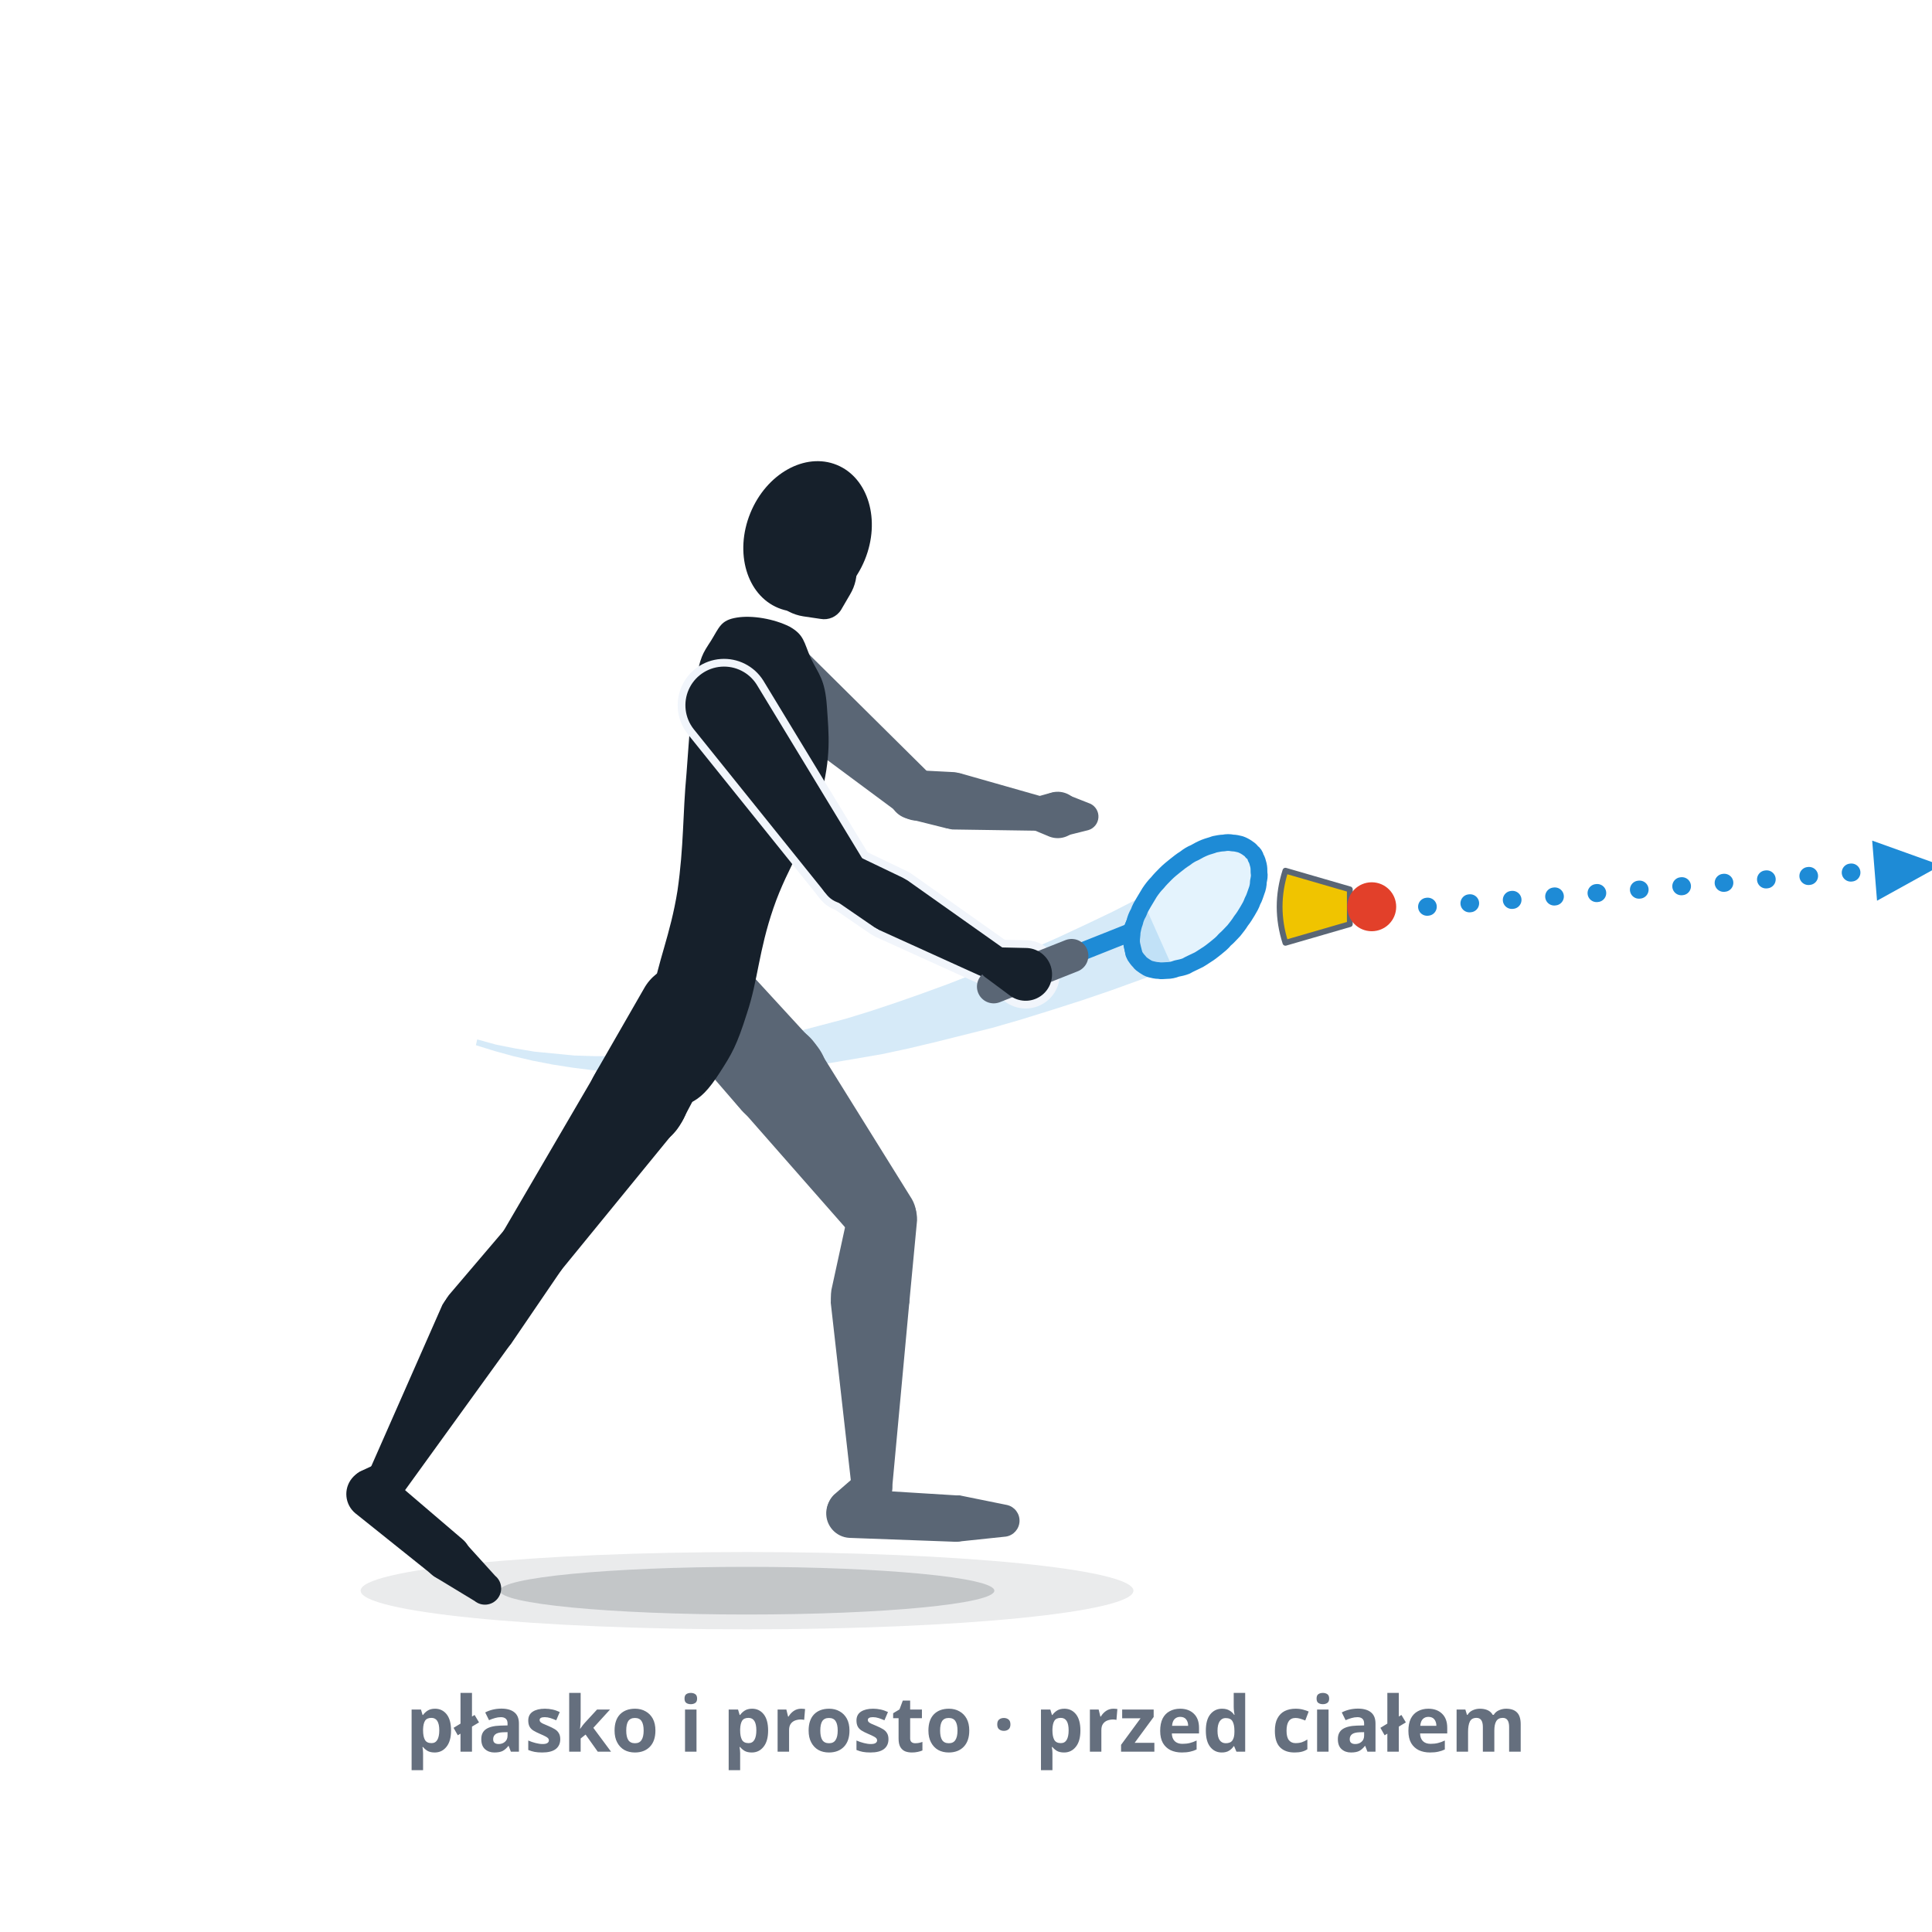
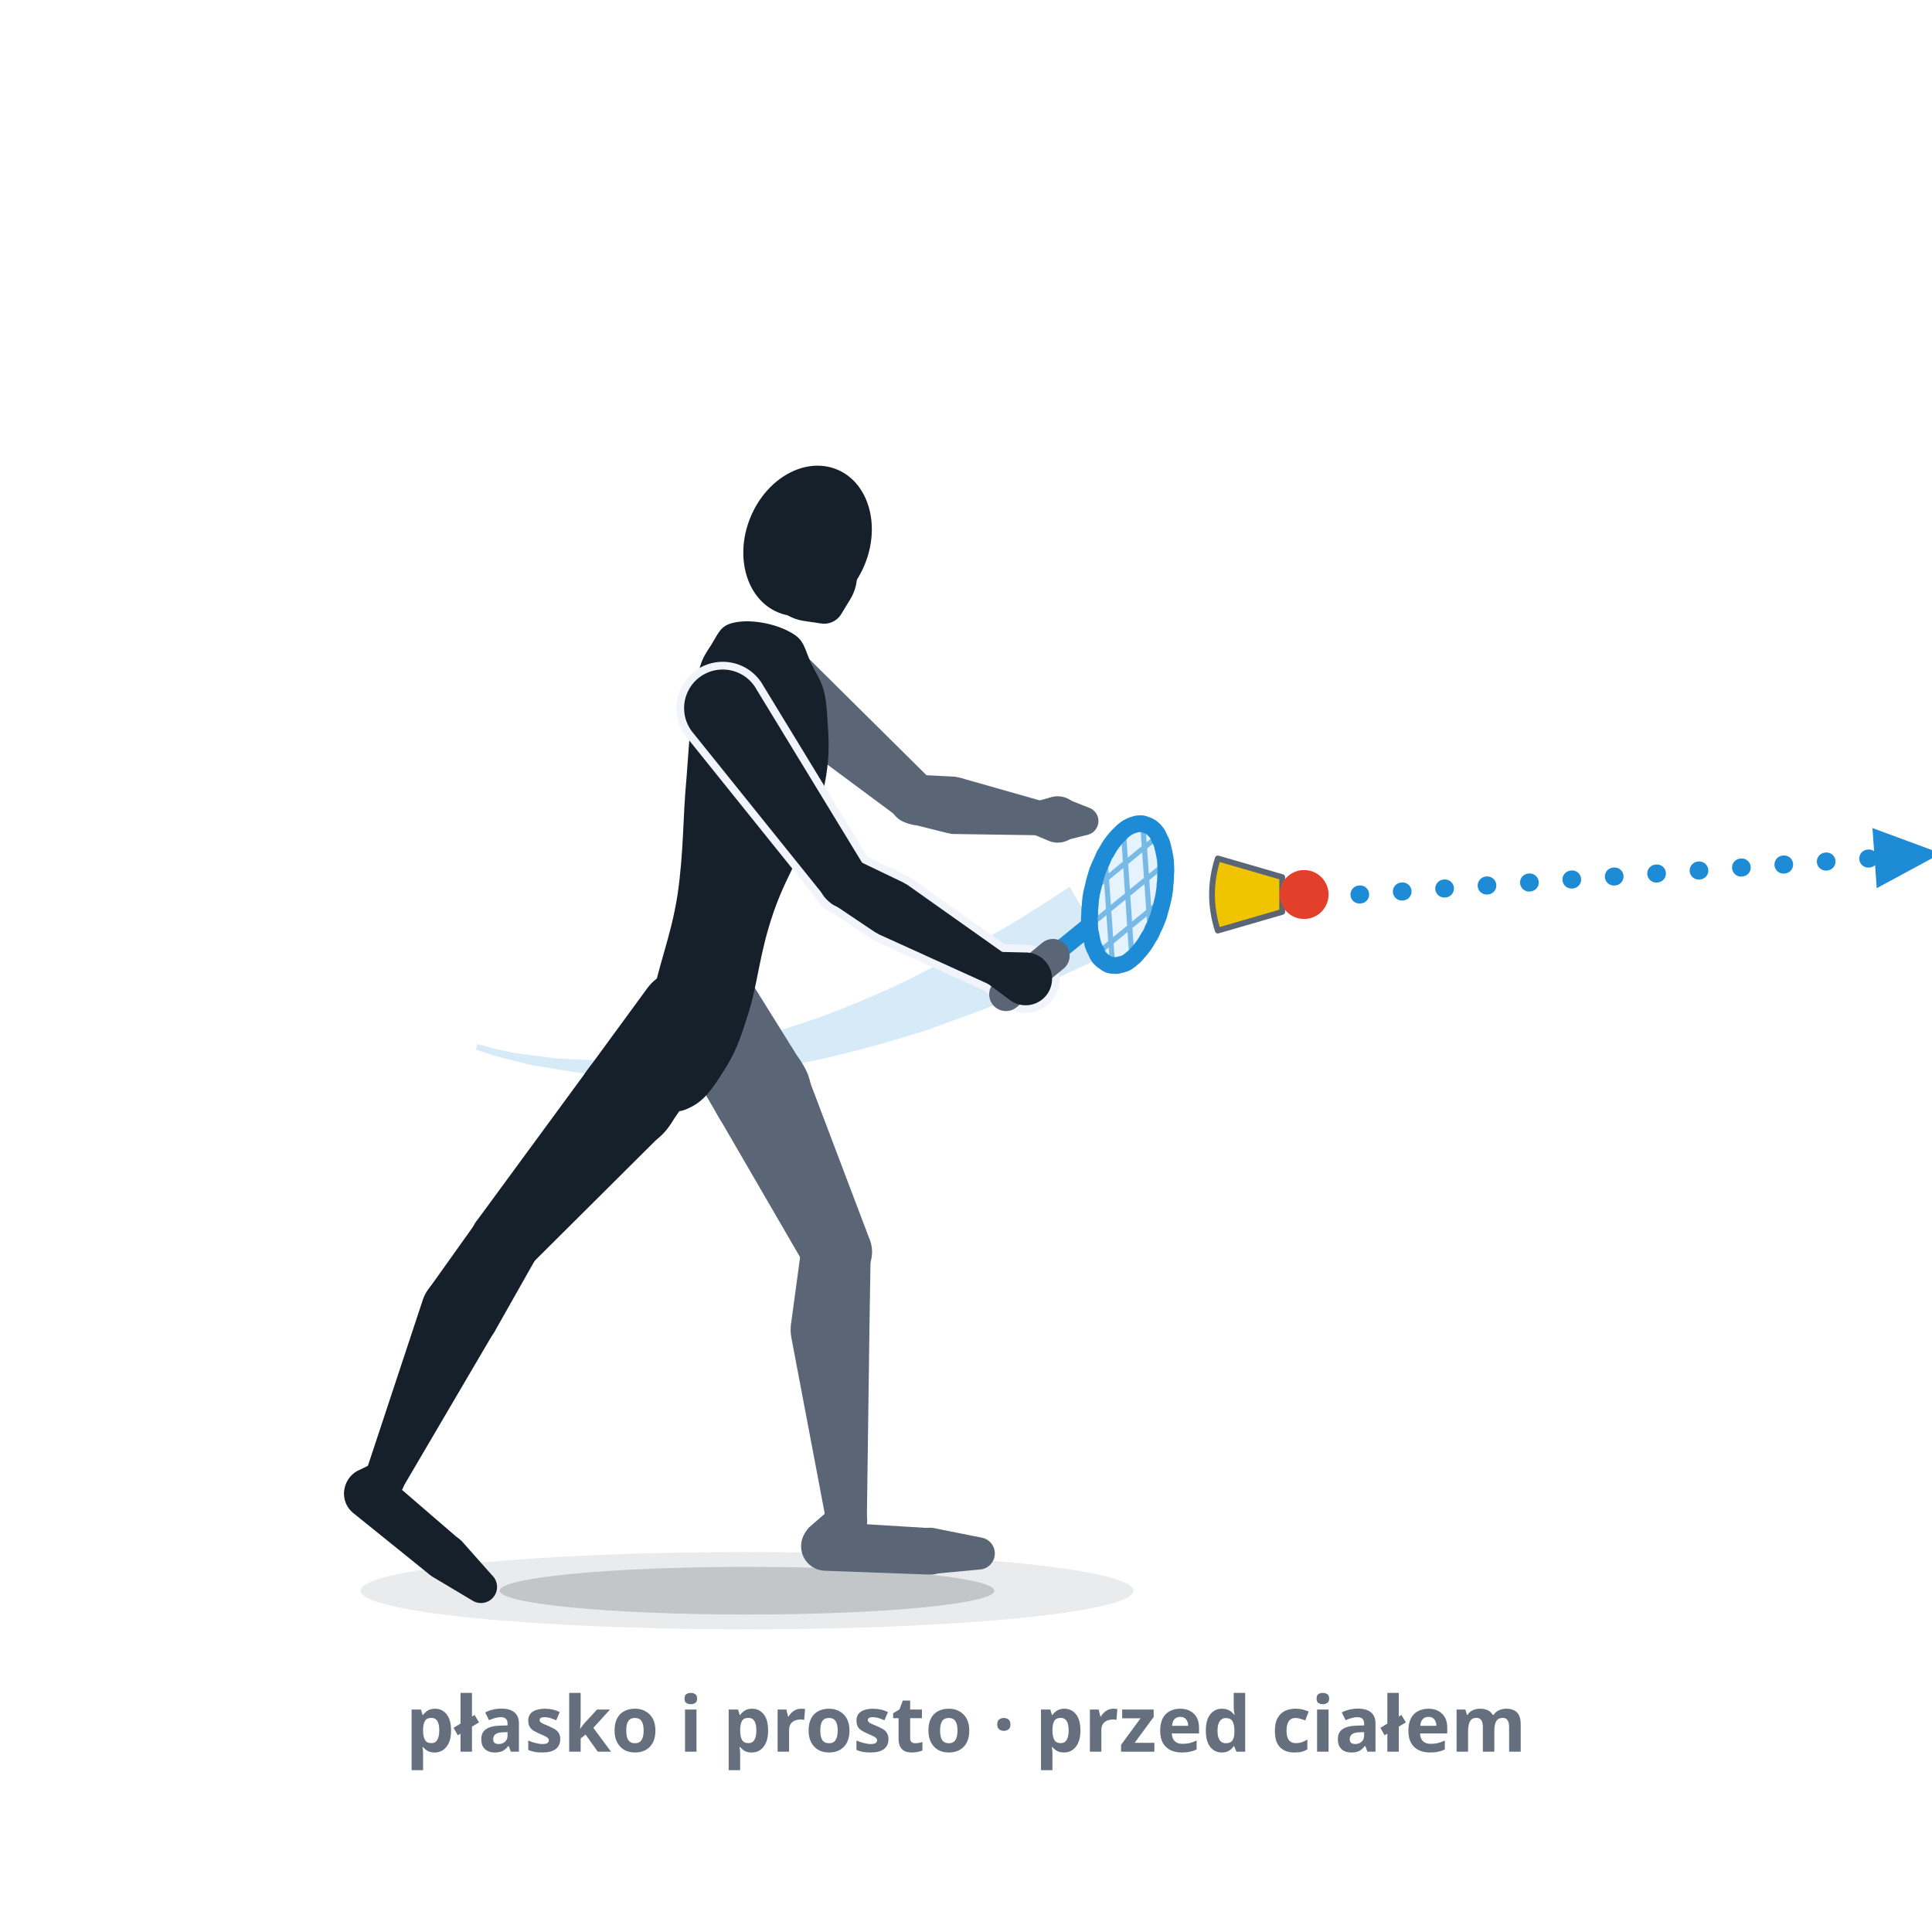
- <svg xmlns="http://www.w3.org/2000/svg" viewBox="0 0 300 300" role="img" data-quelle="figuren" aria-label="Forhend drive w chwili uderzenia: lewa stopa z przodu, ciężar na przedniej stopie, tułów zwrócony do celu. Rakieta idzie do przodu krótkim, płaskim łukiem na wysokości bioder i trafia speedera przed ciałem; ten leci płasko i prosto.">
+ <svg xmlns="http://www.w3.org/2000/svg" viewBox="0 0 300 300" role="img" data-quelle="figuren" aria-label="Drive forhendowy w chwili uderzenia: lewa stopa z przodu, ciężar na przedniej stopie, tułów zwrócony do celu. Rakieta idzie do przodu krótkim, płaskim łukiem na wysokości bioder i trafia speedera przed ciałem; ten leci płasko i prosto.">
  <style>
    .s-k{fill:var(--tinte,#16202b)}
    .s-f{fill:var(--tinte-2,#5a6675)}
    .s-x{fill:var(--flaeche-2,#f1f5fb);stroke:var(--flaeche-2,#f1f5fb);stroke-width:2.4;stroke-linejoin:round}
    .s-rf{fill:var(--primaer,#38a4f1);opacity:.14}
+     .s-rs{fill:none;stroke:var(--primaer-dunkel,#1e8bd6);stroke-width:.8;opacity:.55}
    .s-rr{fill:none;stroke:var(--primaer-dunkel,#1e8bd6);stroke-width:2.6;stroke-linejoin:round}
    .s-rh{fill:none;stroke:var(--primaer-dunkel,#1e8bd6);stroke-width:2.1;stroke-linecap:round;stroke-linejoin:round}
    .s-rsch{fill:none;stroke:var(--primaer-dunkel,#1e8bd6);stroke-width:2.8;stroke-linecap:round}
    .s-rg{fill:none;stroke:var(--tinte-2,#5a6675);stroke-width:5.2;stroke-linecap:round}
    .s-korb{fill:var(--speeder-korb,#f0c400);stroke:var(--tinte-2,#5a6675);stroke-width:.9;stroke-linejoin:round}
    .s-kappe{fill:var(--speeder-kappe,#e2402a)}
    .s-sch{fill:var(--schatten-boden,#16202b2e)}
    .s-schw{fill:var(--schatten-boden,#16202b2e);opacity:.5}
    .s-spur{fill:var(--primaer-dunkel,#1e8bd6);opacity:.18}
    .s-bahn{fill:none;stroke:var(--primaer-dunkel,#1e8bd6);stroke-width:2.8;stroke-dasharray:.1 6.5;stroke-linecap:round}
    .s-mk{fill:var(--primaer-dunkel,#1e8bd6)}
    .st{fill:var(--tinte-3,#656f7e);font:600 12px/1 system-ui,sans-serif;text-anchor:middle}
  </style>
  <defs>
    <marker id="p003" viewBox="0 0 10 10" markerWidth="4.4" markerHeight="4.4" refX="5" refY="5" orient="auto">
      <path d="M1,1.2 L9.4,5 L1,8.8 Z" class="s-mk" />
    </marker>
  </defs>
  <ellipse class="s-schw" cx="116" cy="247" rx="60" ry="6" />
  <ellipse class="s-sch" cx="116" cy="247" rx="38.4" ry="3.7" />
-   <path class="s-spur" d="M73.9,162.3L76.8,163.2L79.7,164L82.7,164.7L85.8,165.3L89,165.8L92.2,166.2L95.6,166.6L98.9,166.8L102.4,166.9L105.9,167L109.5,166.9L113.2,166.8L117,166.5L120.8,166.1L124.7,165.7L128.7,165.1L132.8,164.4L136.9,163.7L141.1,162.8L145.3,161.8L149.7,160.7L154.1,159.6L158.6,158.3L163.1,156.9L167.8,155.4L172.5,153.8L177.2,152.1L182.1,150.3L177.2,139.3L172.7,141.6L168.3,143.7L164,145.7L159.7,147.6L155.4,149.5L151.3,151.2L147.2,152.8L143.1,154.3L139.1,155.7L135.2,157L131.3,158.2L127.5,159.2L123.7,160.2L120,161.1L116.4,161.8L112.8,162.5L109.2,163L105.7,163.4L102.3,163.7L99,163.9L95.6,164L92.4,164L89.2,163.9L86.1,163.6L83,163.3L80,162.8L77,162.2L74.1,161.4Z" />
+   <path class="s-spur" d="M73.9,163L76.7,163.9L79.7,164.7L82.6,165.4L85.6,165.9L88.7,166.4L91.8,166.8L94.9,167.1L98.1,167.3L101.3,167.4L104.6,167.4L108,167.2L111.4,167L114.8,166.6L118.3,166.2L121.8,165.6L125.4,164.9L129.1,164.1L132.7,163.2L136.5,162.2L140.2,161.1L144.1,159.9L147.9,158.5L151.8,157.1L155.8,155.5L159.8,153.8L163.9,152L168,150.1L172.1,148.1L166.1,137.7L162.4,140.1L158.8,142.4L155.1,144.6L151.5,146.6L148,148.6L144.4,150.4L140.9,152.2L137.5,153.8L134,155.3L130.6,156.7L127.2,158L123.9,159.1L120.5,160.2L117.3,161.1L114,162L110.7,162.7L107.5,163.3L104.4,163.8L101.2,164.2L98.1,164.4L95,164.6L91.9,164.6L88.9,164.5L85.9,164.3L82.9,163.9L79.9,163.5L77,162.9L74.1,162.1Z" />
  <g class="s-f">
-     <path d="M103.9,159.4L114.8,172A7.7,7.7 0 1 0 126.3,161.8L115,149.5A7.4,7.4 0 0 0 103.9,159.4Z" />
-     <path d="M114.9,172L133,192.6A5.4,5.4 0 0 0 141.6,186.2L127.1,162.9A7.7,7.7 0 1 0 114.9,172Z" />
-     <path d="M131.8,187.9L129.1,200.3A6.1,6.1 0 1 0 141.2,202.2L142.4,189.5A5.4,5.4 0 0 0 131.8,187.9Z" />
-     <path d="M129,202.3L132.3,231.5A3.1,3.1 0 0 0 138.5,231.4L141.2,202.2A6.1,6.1 0 1 0 129,202.3Z" />
-     <path d="M133.3,228.8L129.5,232.1A3.8,3.8 0 1 0 135.2,237.1L138,232.8A3.1,3.1 0 0 0 133.3,228.8Z" />
-     <path d="M131.9,238.8L148.2,239.4A3.6,3.6 0 0 0 148.5,232.2L132.3,231.2A3.8,3.8 0 1 0 131.9,238.8Z" />
-     <path d="M148.6,239.4L156.2,238.6A2.5,2.5 0 0 0 156.4,233.7L149,232.2A3.6,3.6 0 1 0 148.6,239.4Z" />
+     <path d="M103.1,159L111.4,173.1A7.7,7.7 0 1 0 124.5,165.1L115.9,151.3A7.4,7.4 0 0 0 103.1,159Z" />
+     <path d="M111.4,173.1L125.1,196.7A5.4,5.4 0 0 0 134.9,192.1L125.2,166.5A7.7,7.7 0 1 0 111.4,173.1Z" />
+     <path d="M124.5,193.3L122.8,205.8A6.1,6.1 0 1 0 135,206.7L135.2,194.1A5.4,5.4 0 0 0 124.5,193.3Z" />
+     <path d="M122.9,207.8L128.4,236.8A3.1,3.1 0 0 0 134.6,236.3L135,206.7A6.1,6.1 0 1 0 122.9,207.8Z" />
+     <path d="M129.4,233.9L125.6,237.2A3.8,3.8 0 1 0 131.4,242.2L134.1,237.9A3.1,3.1 0 0 0 129.4,233.9Z" />
+     <path d="M128,243.9L144.3,244.5A3.6,3.6 0 0 0 144.6,237.3L128.4,236.3A3.8,3.8 0 1 0 128,243.9Z" />
+     <path d="M144.8,244.4L152.3,243.7A2.5,2.5 0 0 0 152.6,238.8L145.1,237.3A3.6,3.6 0 1 0 144.8,244.4Z" />
  </g>
  <g class="s-f">
-     <path d="M115.5,108.4L139.9,126.5A3.8,3.8 0 0 0 144.9,120.7L123.3,99.3A6,6 0 1 0 115.5,108.4Z" />
-     <path d="M141.3,127.2L146.9,128.6A4.4,4.4 0 1 0 148.2,119.9L142.4,119.6A3.8,3.8 0 0 0 141.3,127.2Z" />
-     <path d="M147.9,128.8L161.4,129A2.6,2.6 0 0 0 162.2,123.8L149.2,120.1A4.4,4.4 0 1 0 147.9,128.8Z" />
+     <path d="M115.5,109.1L139.9,127.2A3.8,3.8 0 0 0 144.9,121.4L123.3,100A6,6 0 1 0 115.5,109.1Z" />
+     <path d="M141.3,127.9L146.9,129.3A4.4,4.4 0 1 0 148.2,120.6L142.4,120.3A3.8,3.8 0 0 0 141.3,127.9Z" />
+     <path d="M147.9,129.5L161.4,129.7A2.6,2.6 0 0 0 162.2,124.5L149.2,120.8A4.4,4.4 0 1 0 147.9,129.5Z" />
  </g>
  <g class="s-f">
-     <path d="M160.3,128.8L162.7,129.8A3.6,3.6 0 1 0 163.2,123.1L160.7,123.8A2.6,2.6 0 0 0 160.3,128.8Z" />
-     <path d="M165,129.9L169,128.9A2.2,2.2 0 0 0 169.3,124.8L165.5,123.3A3.5,3.5 0 1 0 165,129.9Z" />
+     <path d="M160.3,129.5L162.7,130.5A3.6,3.6 0 1 0 163.2,123.8L160.7,124.5A2.6,2.6 0 0 0 160.3,129.5Z" />
+     <path d="M165,130.6L169,129.6A2.2,2.2 0 0 0 169.3,125.5L165.5,124A3.5,3.5 0 1 0 165,130.6Z" />
  </g>
  <g class="s-k">
-     <path d="M122.6,97.3C124.9,98.6 124.8,99.7 125.9,102.2C127.1,104.7 128.1,105.4 128.4,109.7C128.7,114.1 129.1,117.5 127.4,123.8C125.8,130 122.4,134.3 120.1,141C117.8,147.7 117.7,152.2 116,157.3C114.4,162.4 113.6,163.7 111.8,166.5C110,169.3 108.8,170.5 107.1,171.3C105.3,172.2 104.4,172 103.2,170.6C102,169.3 101.4,167.8 101,164.6C100.6,161.4 100.4,159.9 101.3,154.7C102.1,149.4 104.1,145.2 105.2,138.3C106.2,131.4 106,126.5 106.6,120.1C107.1,113.7 107.2,110.3 108,106.1C108.7,102 109.1,101.5 110.4,99.5C111.7,97.4 111.9,96.3 114.4,95.9C116.8,95.5 120.2,96.1 122.6,97.3Z" />
-     <path d="M100,153.5L92.3,166.9A7.7,7.7 0 1 0 105.8,174.3L113,160.7A7.4,7.4 0 0 0 100,153.5Z" />
-     <path d="M92.4,166.8L77.8,191.8A5.4,5.4 0 0 0 86.6,197.9L104.9,175.5A7.7,7.7 0 1 0 92.4,166.8Z" />
-     <path d="M78.3,191L69.7,201.1A6.1,6.1 0 1 0 79.4,208.6L86.9,197.6A5.4,5.4 0 0 0 78.3,191Z" />
-     <path d="M68.7,202.6L57.2,228.7A3.1,3.1 0 0 0 62.6,231.8L79.3,208.7A6.1,6.1 0 1 0 68.7,202.6Z" />
-     <path d="M58.7,227.2L55.9,228.5A3.8,3.8 0 1 0 60.7,234.3L62.5,231.8A3.1,3.1 0 0 0 58.7,227.2Z" />
-     <path d="M55.2,235L67.2,244.6A3.6,3.6 0 0 0 71.8,239L60.1,229A3.8,3.8 0 1 0 55.2,235Z" />
-     <path d="M67.6,244.9L73.7,248.6A2.5,2.5 0 0 0 76.9,244.7L72.1,239.4A3.6,3.6 0 1 0 67.6,244.9Z" />
+     <path d="M122.6,98.1C124.9,99.3 124.8,100.4 125.9,102.9C127.1,105.4 128.1,106.1 128.4,110.5C128.7,114.8 129.1,118.2 127.4,124.5C125.8,130.7 122.4,135 120.1,141.7C117.8,148.4 117.7,152.9 116,158C114.4,163.1 113.6,164.4 111.8,167.2C110,170 108.8,171.2 107.1,172C105.3,172.9 104.4,172.7 103.2,171.3C102,170 101.4,168.5 101,165.3C100.6,162.1 100.4,160.6 101.3,155.4C102.1,150.1 104.1,145.9 105.2,139C106.2,132.1 106,127.2 106.6,120.8C107.1,114.4 107.2,111 108,106.8C108.7,102.7 109.1,102.2 110.4,100.2C111.7,98.1 111.9,97 114.4,96.6C116.8,96.2 120.2,96.8 122.6,98.1Z" />
+     <path d="M100.4,153.6L91.4,165.9A7.7,7.7 0 1 0 104,174.7L112.6,162.2A7.4,7.4 0 0 0 100.4,153.6Z" />
+     <path d="M91.4,165.9L74.3,189.2A5.4,5.4 0 0 0 82.5,196.3L103.1,175.8A7.7,7.7 0 1 0 91.4,165.9Z" />
+     <path d="M74.3,189.3L66.6,200.1A6.1,6.1 0 1 0 76.9,206.6L83.4,195.1A5.4,5.4 0 0 0 74.3,189.3Z" />
+     <path d="M65.7,201.7L56.7,228.9A3.1,3.1 0 0 0 62.3,231.4L76.8,206.7A6.1,6.1 0 1 0 65.7,201.7Z" />
+     <path d="M58.2,227.1L55.5,228.4A3.8,3.8 0 1 0 60.2,234.2L62.1,231.8A3.1,3.1 0 0 0 58.2,227.1Z" />
+     <path d="M54.8,234.9L66.7,244.5A3.6,3.6 0 0 0 71.3,239L59.7,229A3.8,3.8 0 1 0 54.8,234.9Z" />
+     <path d="M67.1,244.8L73.3,248.5A2.5,2.5 0 0 0 76.4,244.6L71.7,239.3A3.6,3.6 0 1 0 67.1,244.8Z" />
  </g>
  <g class="s-k">
-     <ellipse cx="125.4" cy="83.3" rx="9.6" ry="12" transform="rotate(22.2 125.4 83.3)" />
-     <path d="M124.7,95.7L127.4,96.1A3.1,3.1 0 0 0 130.6,94.7L132,92.3A7.2,7.2 0 1 0 124.7,95.7Z" />
+     <ellipse cx="125.4" cy="84" rx="9.6" ry="12" transform="rotate(22.2 125.4 84)" />
+     <path d="M124.7,96.4L127.4,96.8A3.1,3.1 0 0 0 130.6,95.4L132,93.1A7.2,7.2 0 1 0 124.7,96.4Z" />
  </g>
  <g class="s-x">
-     <path d="M107.7,113.2L128.2,138.7A3.8,3.8 0 0 0 134.5,134.3L117.5,106.3A6,6 0 1 0 107.7,113.2Z" />
-     <path d="M129.1,139.4L135.8,144A4.4,4.4 0 1 0 140.2,136.3L132.9,132.8A3.8,3.8 0 0 0 129.1,139.4Z" />
-     <path d="M136.5,144.4L153.7,152.2A2.6,2.6 0 0 0 156.3,147.6L140.9,136.7A4.4,4.4 0 1 0 136.5,144.4Z" />
-     <path d="M153.2,151.9L156.7,154.5A4.1,4.1 0 1 0 159.2,147.2L154.8,147.1A2.6,2.6 0 0 0 153.2,151.9Z" />
+     <path d="M107.7,113.9L128.2,139.4A3.8,3.8 0 0 0 134.5,135L117.5,107.1A6,6 0 1 0 107.7,113.9Z" />
+     <path d="M129.1,140.2L135.8,144.7A4.4,4.4 0 1 0 140.2,137L132.9,133.5A3.8,3.8 0 0 0 129.1,140.2Z" />
+     <path d="M136.5,145.1L153.7,152.9A2.6,2.6 0 0 0 156.3,148.3L140.9,137.4A4.4,4.4 0 1 0 136.5,145.1Z" />
+     <path d="M153.2,152.6L156.7,155.2A4.1,4.1 0 1 0 159.2,147.9L154.8,147.8A2.6,2.6 0 0 0 153.2,152.6Z" />
  </g>
  <g class="s-k">
-     <path d="M107.7,113.2L128.2,138.7A3.8,3.8 0 0 0 134.5,134.3L117.5,106.3A6,6 0 1 0 107.7,113.2Z" />
-     <path d="M129.1,139.4L135.8,144A4.4,4.4 0 1 0 140.2,136.3L132.9,132.8A3.8,3.8 0 0 0 129.1,139.4Z" />
-     <path d="M136.5,144.4L153.7,152.2A2.6,2.6 0 0 0 156.3,147.6L140.9,136.7A4.4,4.4 0 1 0 136.5,144.4Z" />
+     <path d="M107.7,113.9L128.2,139.4A3.8,3.8 0 0 0 134.5,135L117.5,107.1A6,6 0 1 0 107.7,113.9Z" />
+     <path d="M129.1,140.2L135.8,144.7A4.4,4.4 0 1 0 140.2,137L132.9,133.5A3.8,3.8 0 0 0 129.1,140.2Z" />
+     <path d="M136.5,145.1L153.7,152.9A2.6,2.6 0 0 0 156.3,148.3L140.9,137.4A4.4,4.4 0 1 0 136.5,145.1Z" />
  </g>
-   <path class="s-rf" d="M195.4,136.9C195.4,137.4 195.3,137.9 195.1,138.4C194.9,138.9 194.8,139.4 194.5,139.9C194.3,140.5 194,141 193.7,141.5C193.4,142 193.1,142.5 192.7,143C192.4,143.5 192,144 191.6,144.5C191.1,145 190.7,145.5 190.2,145.9C189.8,146.4 189.3,146.8 188.8,147.2C188.3,147.6 187.8,148 187.3,148.3C186.8,148.6 186.3,149 185.8,149.2C185.2,149.5 184.7,149.7 184.2,150C183.7,150.2 183.2,150.3 182.7,150.4C182.2,150.6 181.7,150.7 181.2,150.7C180.8,150.7 180.3,150.8 179.9,150.7C179.5,150.7 179.1,150.6 178.7,150.5C178.3,150.4 178,150.2 177.7,150C177.4,149.8 177.1,149.6 176.9,149.3C176.6,149 176.4,148.7 176.2,148.4C176.1,148.1 176,147.7 175.9,147.3C175.8,146.9 175.7,146.5 175.7,146.1C175.7,145.6 175.8,145.2 175.8,144.7C175.9,144.2 176,143.7 176.2,143.2C176.3,142.7 176.5,142.2 176.8,141.7C177,141.1 177.3,140.6 177.6,140.1C177.9,139.6 178.2,139.1 178.5,138.6C178.9,138 179.3,137.5 179.7,137.1C180.1,136.6 180.6,136.1 181,135.7C181.5,135.2 182,134.8 182.5,134.4C183,134 183.5,133.6 184,133.3C184.5,132.9 185,132.6 185.5,132.4C186,132.1 186.6,131.8 187.1,131.6C187.6,131.4 188.1,131.3 188.6,131.1C189.1,131 189.6,130.9 190,130.9C190.5,130.8 190.9,130.8 191.4,130.9C191.8,130.9 192.2,131 192.6,131.1C192.9,131.2 193.3,131.4 193.6,131.6C193.9,131.8 194.2,132 194.4,132.3C194.7,132.5 194.9,132.8 195,133.2C195.2,133.5 195.3,133.9 195.4,134.3C195.5,134.7 195.5,135.1 195.5,135.5C195.6,136 195.5,136.4 195.4,136.9Z" />
-   <path class="s-rh" d="M177,140.8L175.2,144.9L175.8,148.1" />
-   <path class="s-rsch" d="M166.4,148.4L175.2,144.9" />
-   <path class="s-rr" d="M195.4,136.9C195.4,137.4 195.3,137.9 195.1,138.4C194.9,138.9 194.8,139.4 194.5,139.9C194.3,140.5 194,141 193.7,141.5C193.4,142 193.1,142.5 192.7,143C192.4,143.5 192,144 191.6,144.5C191.1,145 190.7,145.5 190.2,145.9C189.8,146.4 189.3,146.8 188.8,147.2C188.3,147.6 187.8,148 187.3,148.3C186.8,148.6 186.3,149 185.8,149.2C185.2,149.5 184.7,149.7 184.2,150C183.7,150.2 183.2,150.3 182.7,150.4C182.2,150.6 181.7,150.7 181.2,150.7C180.8,150.7 180.3,150.8 179.9,150.7C179.5,150.7 179.1,150.6 178.7,150.5C178.3,150.4 178,150.2 177.7,150C177.4,149.8 177.1,149.6 176.9,149.3C176.6,149 176.4,148.7 176.2,148.4C176.1,148.1 176,147.7 175.9,147.3C175.8,146.9 175.7,146.5 175.7,146.1C175.7,145.6 175.8,145.2 175.8,144.7C175.9,144.2 176,143.7 176.2,143.2C176.3,142.7 176.5,142.2 176.8,141.7C177,141.1 177.3,140.6 177.6,140.1C177.9,139.6 178.2,139.1 178.5,138.6C178.9,138 179.3,137.5 179.7,137.1C180.1,136.6 180.6,136.1 181,135.7C181.5,135.2 182,134.8 182.5,134.4C183,134 183.5,133.6 184,133.3C184.5,132.9 185,132.6 185.5,132.4C186,132.1 186.6,131.8 187.1,131.6C187.6,131.4 188.1,131.3 188.6,131.1C189.1,131 189.6,130.9 190,130.9C190.5,130.8 190.9,130.8 191.4,130.9C191.8,130.9 192.2,131 192.6,131.1C192.9,131.2 193.3,131.4 193.6,131.6C193.9,131.8 194.2,132 194.4,132.3C194.7,132.5 194.9,132.8 195,133.2C195.2,133.5 195.3,133.9 195.4,134.3C195.5,134.7 195.5,135.1 195.5,135.5C195.6,136 195.5,136.4 195.4,136.9Z" />
-   <path class="s-rg" d="M154.3,153.2L166.4,148.4" />
+   <path class="s-rf" d="M181,134.1C181,134.6 181.1,135.1 181,135.7C181,136.2 181,136.8 180.9,137.4C180.9,137.9 180.8,138.5 180.7,139.1C180.6,139.7 180.4,140.3 180.3,140.8C180.1,141.4 180,142 179.8,142.5C179.6,143 179.4,143.6 179.1,144.1C178.9,144.6 178.7,145.1 178.4,145.5C178.1,146 177.9,146.4 177.6,146.8C177.3,147.2 177,147.6 176.7,147.9C176.4,148.3 176.1,148.6 175.8,148.8C175.5,149.1 175.2,149.3 174.9,149.5C174.6,149.6 174.2,149.8 173.9,149.8C173.6,149.9 173.3,150 173,149.9C172.8,149.9 172.5,149.9 172.2,149.8C171.9,149.7 171.7,149.5 171.4,149.3C171.2,149.2 170.9,148.9 170.7,148.7C170.5,148.4 170.3,148.1 170.2,147.7C170,147.4 169.8,147 169.7,146.6C169.6,146.2 169.5,145.7 169.4,145.2C169.3,144.8 169.2,144.3 169.2,143.8C169.2,143.2 169.1,142.7 169.2,142.1C169.2,141.6 169.2,141 169.3,140.5C169.3,139.9 169.4,139.3 169.5,138.7C169.6,138.2 169.8,137.6 169.9,137C170.1,136.4 170.2,135.9 170.4,135.3C170.6,134.8 170.8,134.3 171.1,133.7C171.3,133.2 171.5,132.7 171.8,132.3C172.1,131.8 172.3,131.4 172.6,131C172.9,130.6 173.2,130.2 173.5,129.9C173.8,129.6 174.1,129.3 174.4,129C174.7,128.8 175,128.5 175.3,128.4C175.6,128.2 176,128.1 176.3,128C176.6,127.9 176.9,127.9 177.2,127.9C177.5,127.9 177.7,128 178,128.1C178.3,128.2 178.5,128.3 178.8,128.5C179,128.7 179.3,128.9 179.5,129.2C179.7,129.4 179.9,129.8 180,130.1C180.2,130.5 180.4,130.8 180.5,131.3C180.6,131.7 180.7,132.1 180.8,132.6C180.9,133.1 181,133.6 181,134.1Z" />
+   <path class="s-rs" d="M170,137.9L179.5,130.1M169.6,143.4L180.6,134.4M170.7,147.8L180.2,140M171.6,133.5L172.7,149.1M174.5,129.9L175.7,147.9M177.5,128.7L178.6,144.3" />
+   <path class="s-rh" d="M169.3,139.5L168.8,144.1L169.8,147.4" />
+   <path class="s-rsch" d="M163.5,148.4L168.8,144.1" />
+   <path class="s-rr" d="M181,134.1C181,134.6 181.1,135.1 181,135.7C181,136.2 181,136.8 180.9,137.4C180.9,137.9 180.8,138.5 180.7,139.1C180.6,139.7 180.4,140.3 180.3,140.8C180.1,141.4 180,142 179.8,142.5C179.6,143 179.4,143.6 179.1,144.1C178.9,144.6 178.7,145.1 178.4,145.5C178.1,146 177.9,146.4 177.6,146.8C177.3,147.2 177,147.6 176.7,147.9C176.4,148.3 176.1,148.6 175.8,148.8C175.5,149.1 175.2,149.3 174.9,149.5C174.6,149.6 174.2,149.8 173.9,149.8C173.6,149.9 173.3,150 173,149.9C172.8,149.9 172.5,149.9 172.2,149.8C171.9,149.7 171.7,149.5 171.4,149.3C171.2,149.2 170.9,148.9 170.7,148.7C170.5,148.4 170.3,148.1 170.2,147.7C170,147.4 169.8,147 169.7,146.6C169.6,146.2 169.5,145.7 169.4,145.2C169.3,144.8 169.2,144.3 169.2,143.8C169.2,143.2 169.1,142.7 169.2,142.1C169.2,141.6 169.2,141 169.3,140.5C169.3,139.9 169.4,139.3 169.5,138.7C169.6,138.2 169.8,137.6 169.9,137C170.1,136.4 170.2,135.9 170.4,135.3C170.6,134.8 170.8,134.3 171.1,133.7C171.3,133.2 171.5,132.7 171.8,132.3C172.1,131.8 172.3,131.4 172.6,131C172.9,130.6 173.2,130.2 173.5,129.9C173.8,129.6 174.1,129.3 174.4,129C174.7,128.8 175,128.5 175.3,128.4C175.6,128.2 176,128.1 176.3,128C176.6,127.9 176.9,127.9 177.2,127.9C177.5,127.9 177.7,128 178,128.1C178.3,128.2 178.5,128.3 178.8,128.5C179,128.7 179.3,128.9 179.5,129.2C179.7,129.4 179.9,129.8 180,130.1C180.2,130.5 180.4,130.8 180.5,131.3C180.6,131.7 180.7,132.1 180.8,132.6C180.9,133.1 181,133.6 181,134.1Z" />
+   <path class="s-rg" d="M156.2,154.4L163.5,148.4" />
  <g class="s-k">
-     <path d="M153.2,151.9L156.7,154.5A4.1,4.1 0 1 0 159.2,147.2L154.8,147.1A2.6,2.6 0 0 0 153.2,151.9Z" />
+     <path d="M153.2,152.6L156.7,155.2A4.1,4.1 0 1 0 159.2,147.9L154.8,147.8A2.6,2.6 0 0 0 153.2,152.6Z" />
  </g>
-   <path class="s-korb" d="M209.6,143.5L199.6,146.4Q197.8,140.8 199.6,135.2L209.6,138.1Z" />
-   <path class="s-kappe" d="M209.2,140.8a3.8,3.8 0 1 0 7.6,0a3.8,3.8 0 1 0 -7.6,0Z" />
-   <path class="s-bahn" d="M221.6,140.8 L296,134.8" marker-end="url(#p003)" />
+   <path class="s-korb" d="M199.1,141.6L189.1,144.5Q187.3,138.9 189.1,133.3L199.1,136.2Z" />
+   <path class="s-kappe" d="M198.7,138.9a3.8,3.8 0 1 0 7.6,0a3.8,3.8 0 1 0 -7.6,0Z" />
+   <path class="s-bahn" d="M211.1,138.9 L296,132.9" marker-end="url(#p003)" />
  <text class="st" x="150" y="272">płasko i prosto · przed ciałem</text>
</svg>
